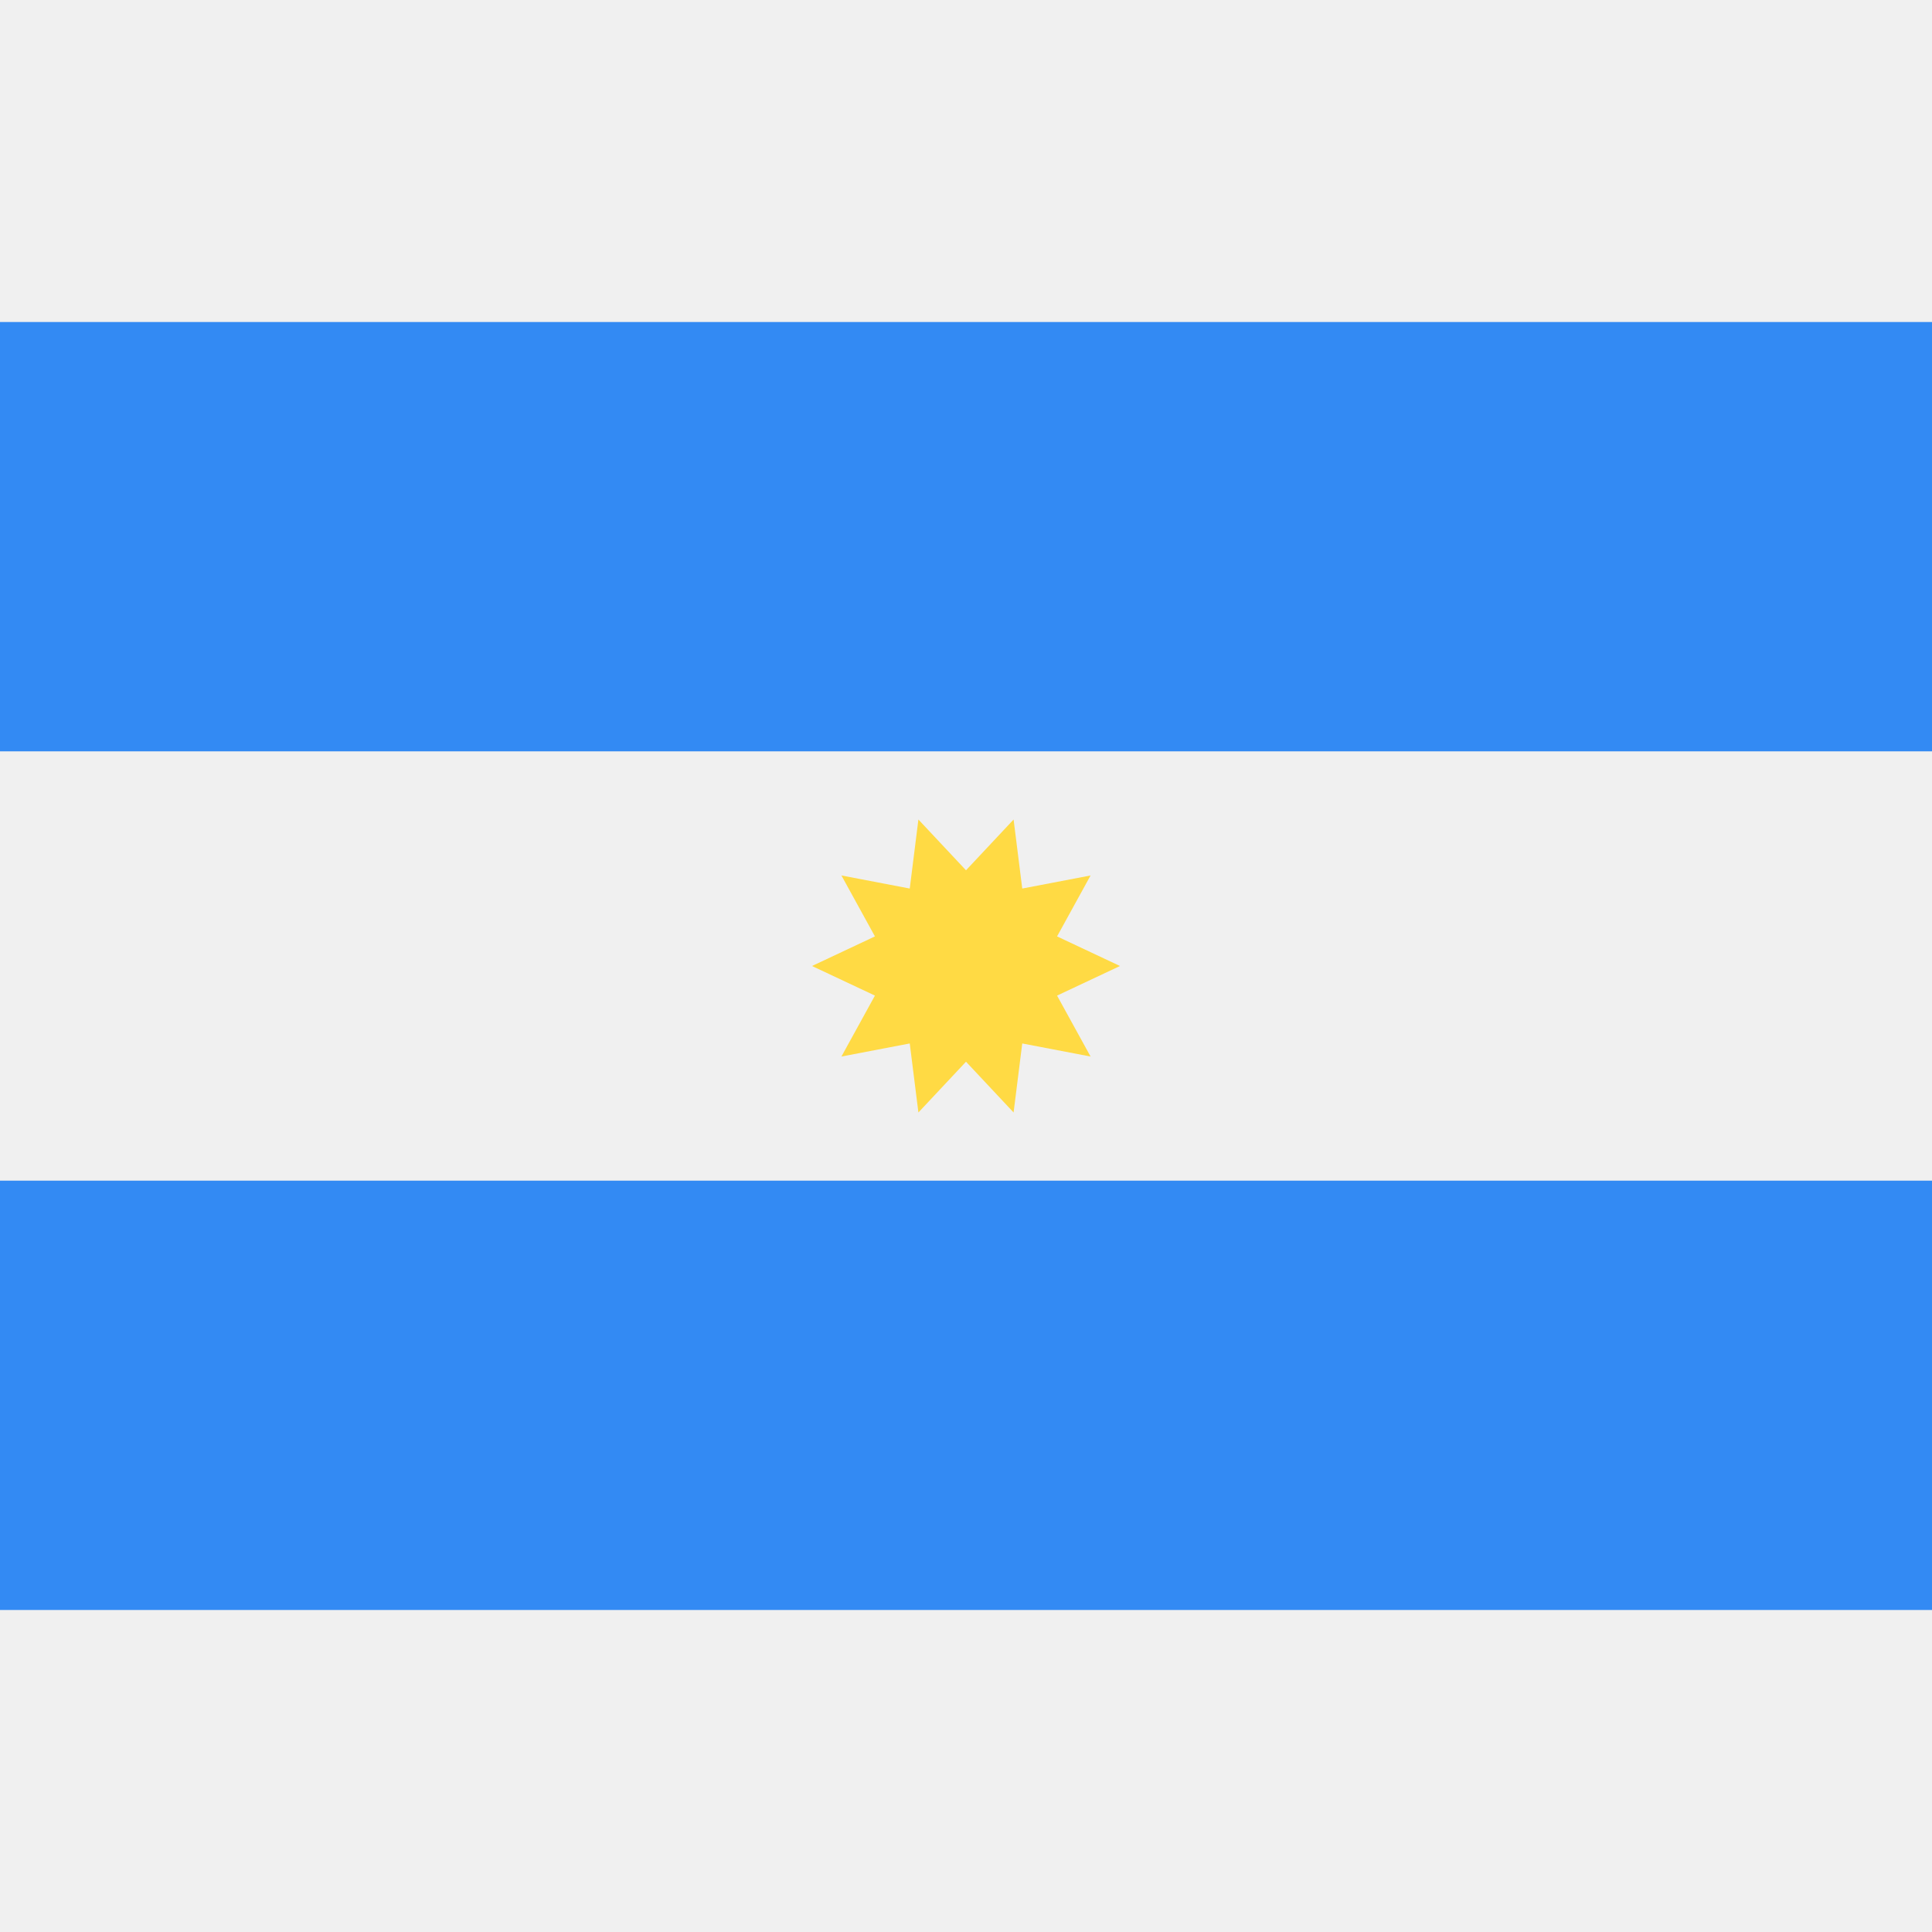
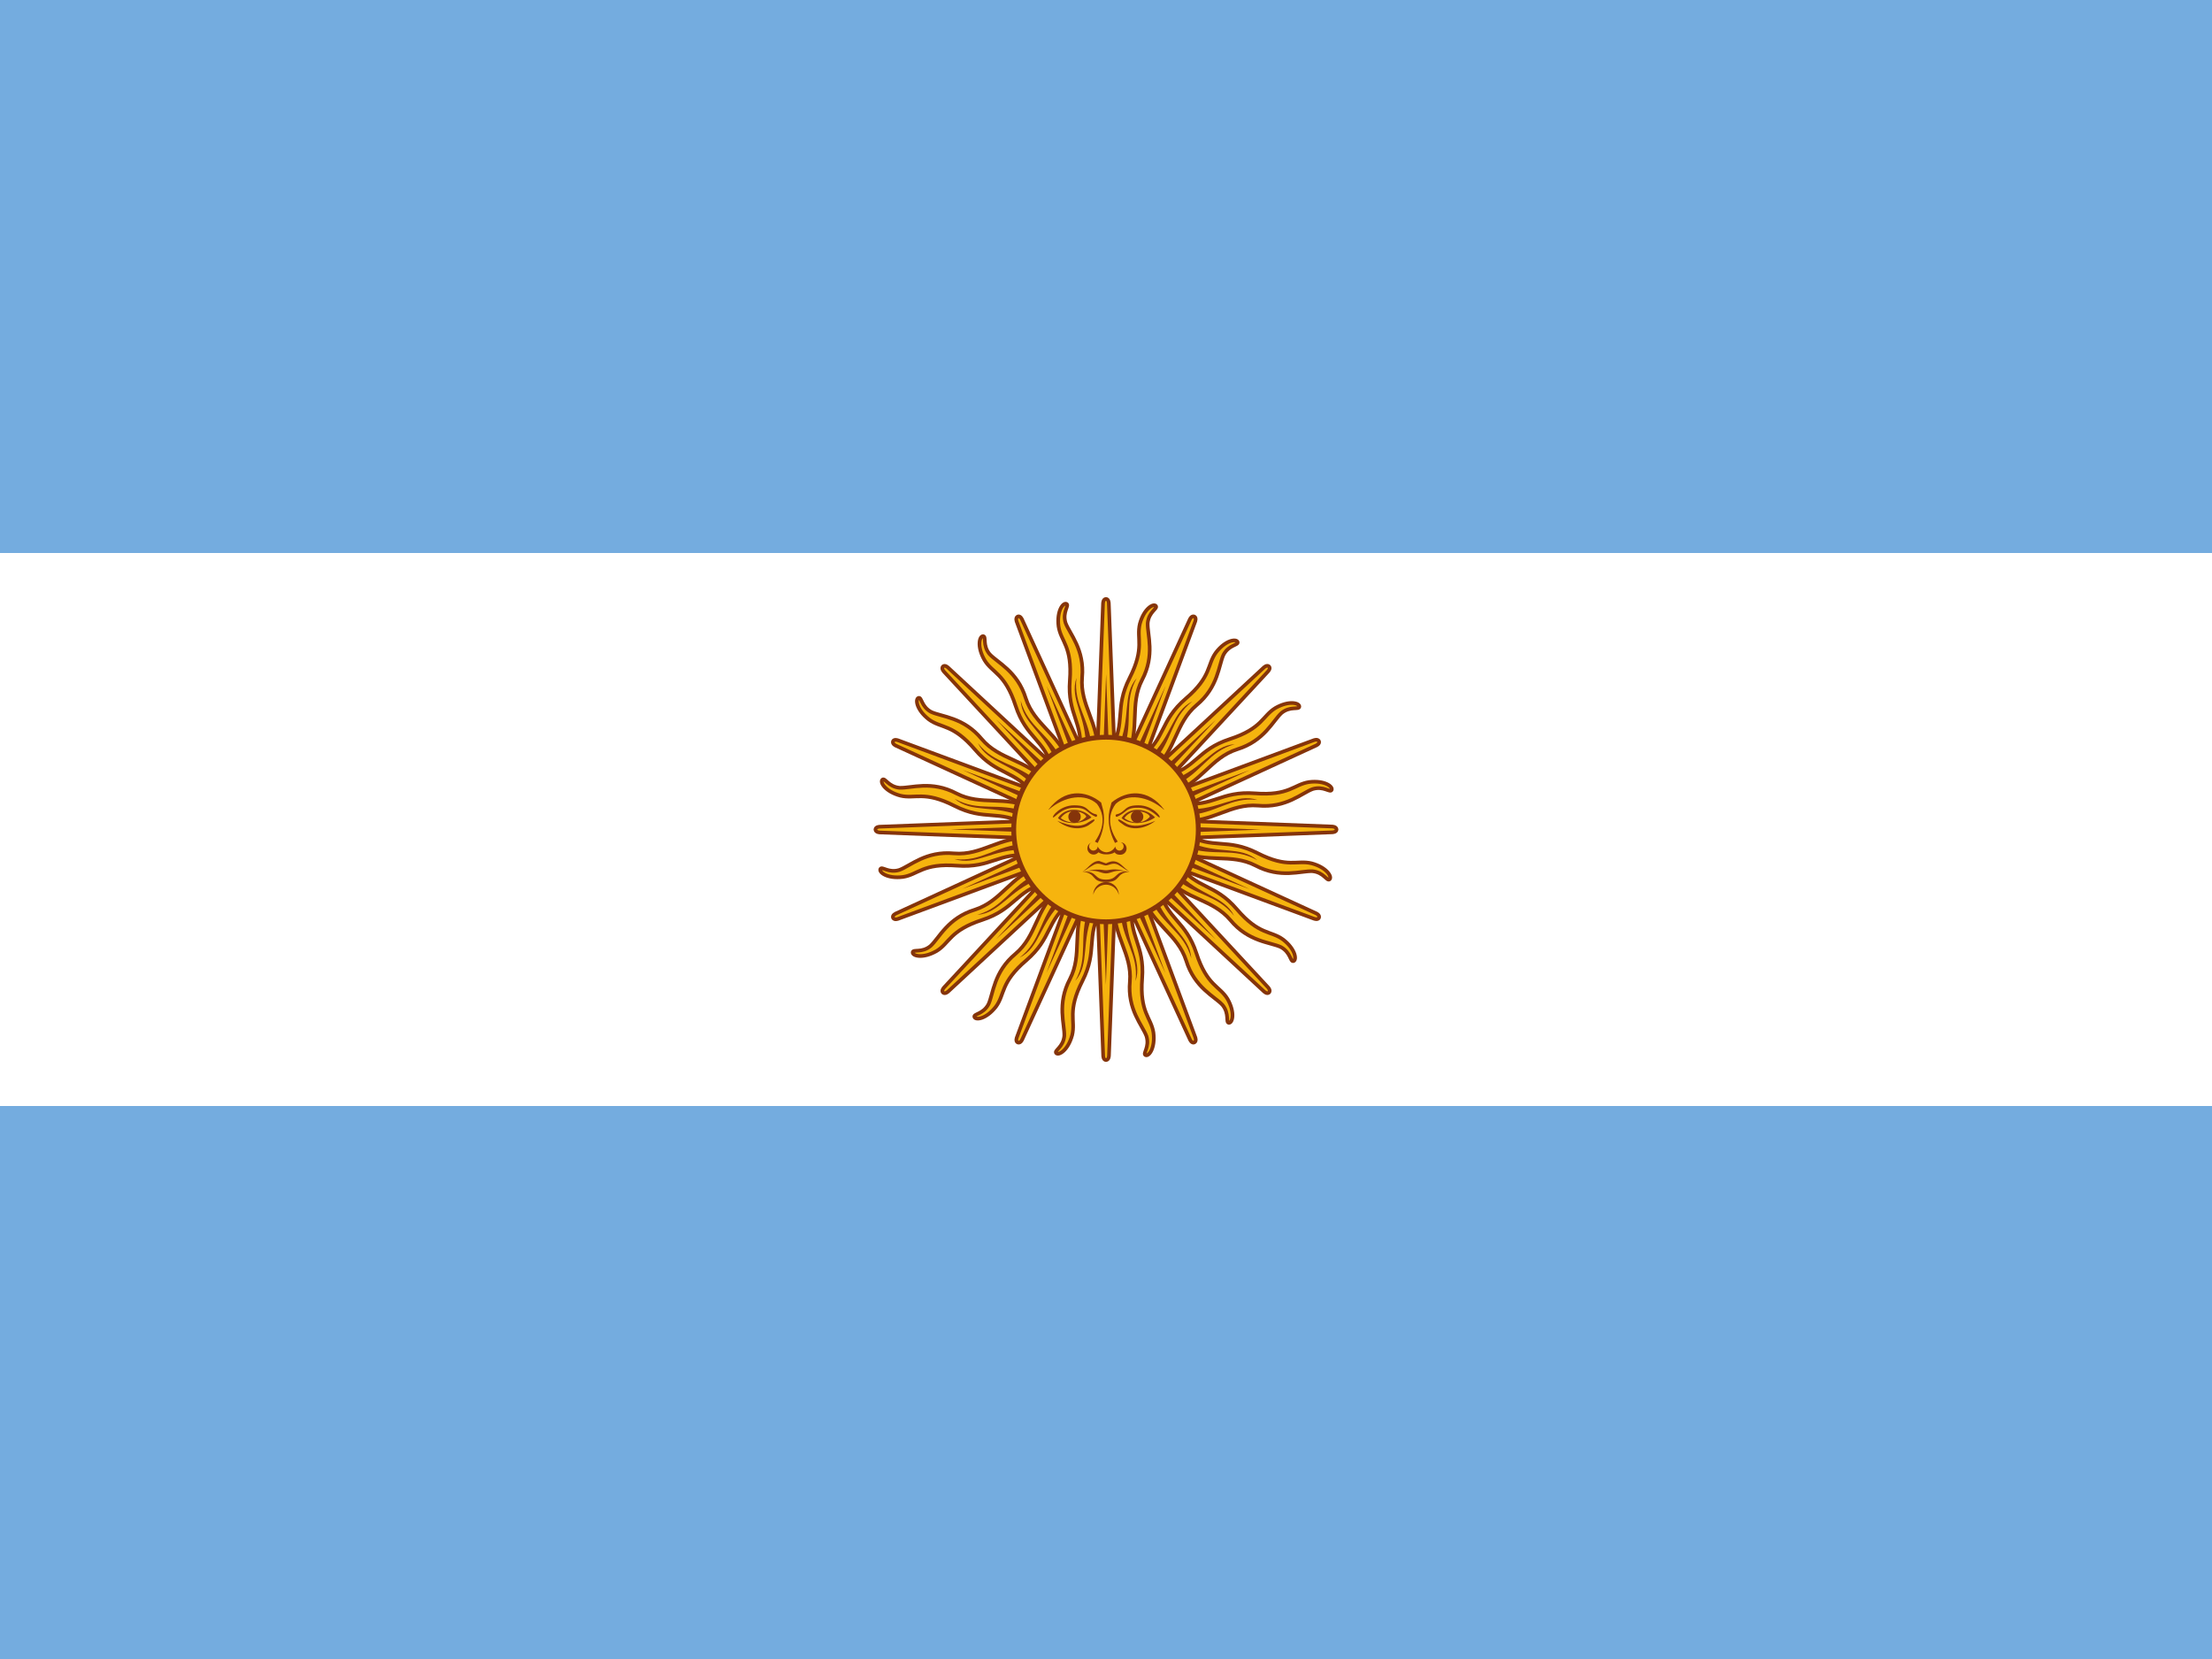
- <svg xmlns="http://www.w3.org/2000/svg" version="1.1" id="Capa_1" x="0px" y="0px" viewBox="0 0 512 512" style="enable-background:new 0 0 512 512;" xml:space="preserve">
-   <rect y="85.337" style="fill:#F0F0F0;" width="512" height="341.326" />
-   <g>
-     <rect y="85.337" style="fill:#338AF3;" width="512" height="113.775" />
-     <rect y="312.888" style="fill:#338AF3;" width="512" height="113.775" />
+ <svg xmlns="http://www.w3.org/2000/svg" xmlns:xlink="http://www.w3.org/1999/xlink" id="flag-icons-ar" viewBox="0 0 640 480">
+   <path fill="#74acdf" d="M0 0h640v480H0z" />
+   <path fill="#fff" d="M0 160h640v160H0z" />
+   <g id="ar-c" transform="translate(-64)scale(.96)">
+     <path id="ar-a" fill="#f6b40e" stroke="#85340a" stroke-width="1.1" d="m396.8 251.3 28.5 62s.5 1.2 1.3.9c.8-.4.3-1.6.3-1.6l-23.7-64m-.7 24.2c-.4 9.4 5.4 14.6 4.7 23-.8 8.5 3.8 13.2 5 16.5 1 3.3-1.2 5.2-.3 5.7 1 .5 3-2.1 2.4-6.8-.7-4.6-4.2-6-3.4-16.3.8-10.3-4.2-12.7-3-22" />
+     <use xlink:href="#ar-a" width="100%" height="100%" transform="rotate(22.5 400 250)" />
+     <use xlink:href="#ar-a" width="100%" height="100%" transform="rotate(45 400 250)" />
+     <use xlink:href="#ar-a" width="100%" height="100%" transform="rotate(67.5 400 250)" />
+     <path id="ar-b" fill="#85340a" d="M404.3 274.4c.5 9 5.6 13 4.6 21.3 2.2-6.5-3.1-11.6-2.8-21.2m-7.7-23.8 19.5 42.6-16.3-43.9" />
+     <use xlink:href="#ar-b" width="100%" height="100%" transform="rotate(22.5 400 250)" />
+     <use xlink:href="#ar-b" width="100%" height="100%" transform="rotate(45 400 250)" />
+     <use xlink:href="#ar-b" width="100%" height="100%" transform="rotate(67.5 400 250)" />
  </g>
-   <polygon style="fill:#FFDA44;" points="296.809,256 280.133,263.844 289.013,279.993 270.906,276.529 268.612,294.82 256,281.367   243.388,294.82 241.094,276.529 222.987,279.992 231.866,263.842 215.191,256 231.867,248.156 222.987,232.008 241.093,235.471   243.388,217.18 256,230.633 268.612,217.18 270.906,235.471 289.013,232.008 280.134,248.157 " />
+   <use xlink:href="#ar-c" width="100%" height="100%" transform="rotate(90 320 240)" />
+   <use xlink:href="#ar-c" width="100%" height="100%" transform="rotate(180 320 240)" />
+   <use xlink:href="#ar-c" width="100%" height="100%" transform="rotate(-90 320 240)" />
+   <circle cx="320" cy="240" r="26.7" fill="#f6b40e" stroke="#85340a" stroke-width="1.4" />
+   <path id="ar-h" fill="#843511" stroke-width="1" d="M329 234.3c-1.7 0-3.5.8-4.5 2.4 2 1.9 6.6 2 9.7-.2a7 7 0 0 0-5.1-2.2zm0 .4c1.8 0 3.5.8 3.7 1.6-2 2.3-5.3 2-7.4.4 1-1.4 2.4-2 3.8-2z" />
+   <use xlink:href="#ar-d" width="100%" height="100%" transform="matrix(-1 0 0 1 640.2 0)" />
+   <use xlink:href="#ar-e" width="100%" height="100%" transform="matrix(-1 0 0 1 640.2 0)" />
+   <use xlink:href="#ar-f" width="100%" height="100%" transform="translate(18.1)" />
+   <use xlink:href="#ar-g" width="100%" height="100%" transform="matrix(-1 0 0 1 640.2 0)" />
+   <path fill="#85340a" d="M316 243.7a1.8 1.8 0 1 0 1.8 2.9 4 4 0 0 0 2.2.6h.2c.6 0 1.6-.1 2.3-.6.3.5.9.7 1.5.7a1.8 1.8 0 0 0 .3-3.6c.5.2.8.6.8 1.2a1.2 1.2 0 0 1-2.4 0 3 3 0 0 1-2.6 1.7 3 3 0 0 1-2.5-1.7c0 .7-.6 1.2-1.3 1.2-.6 0-1.2-.6-1.2-1.2s.3-1 .8-1.2zm2 5.4c-2.1 0-3 2-4.8 3.1 1-.4 1.8-1.2 3.3-2 1.4-.8 2.6.2 3.5.2.8 0 2-1 3.5-.2 1.4.8 2.3 1.6 3.3 2-1.9-1.2-2.7-3-4.8-3-.4 0-1.2.2-2 .6z" />
+   <path fill="#85340a" d="M317.2 251.6c-.8 0-1.8.2-3.4.6 3.7-.8 4.5.5 6.2.5 1.6 0 2.5-1.3 6.1-.5-4-1.2-4.9-.4-6.1-.4-.8 0-1.4-.3-2.8-.2" />
+   <path fill="#85340a" d="M314 252.2h-.8c4.3.5 2.3 3 6.8 3s2.5-2.5 6.8-3c-4.5-.4-3.1 2.3-6.8 2.3-3.5 0-2.4-2.3-6-2.3" />
+   <path fill="#85340a" d="M323.7 258.9a3.7 3.7 0 0 0-7.4 0 3.8 3.8 0 0 1 7.4 0" />
+   <path id="ar-e" fill="#85340a" stroke-width="1" d="M303.4 234.3c4.7-4.1 10.7-4.8 14-1.7a8 8 0 0 1 1.5 3.4c.4 2.4-.3 4.9-2.1 7.5l.8.4c1.6-3.1 2.2-6.3 1.6-9.4l-.6-2.3c-4.5-3.7-10.7-4-15.2 2z" />
+   <path id="ar-d" fill="#85340a" stroke-width="1" d="M310.8 233c2.7 0 3.3.6 4.5 1.7 1.2 1 1.9.8 2 1 .3.2 0 .8-.3.6-.5-.2-1.3-.6-2.5-1.6s-2.5-1-3.7-1c-3.7 0-5.7 3-6.1 2.8-.5-.2 2-3.5 6.1-3.5" />
+   <use xlink:href="#ar-h" width="100%" height="100%" transform="translate(-18.4)" />
+   <circle id="ar-f" cx="310.9" cy="236.3" r="1.8" fill="#85340a" stroke-width="1" />
+   <path id="ar-g" fill="#85340a" stroke-width="1" d="M305.9 237.5c3.5 2.7 7 2.5 9 1.3 2-1.3 2-1.7 1.6-1.7-.4 0-.8.4-2.4 1.3-1.7.8-4.1.8-8.2-.9" />
</svg>
